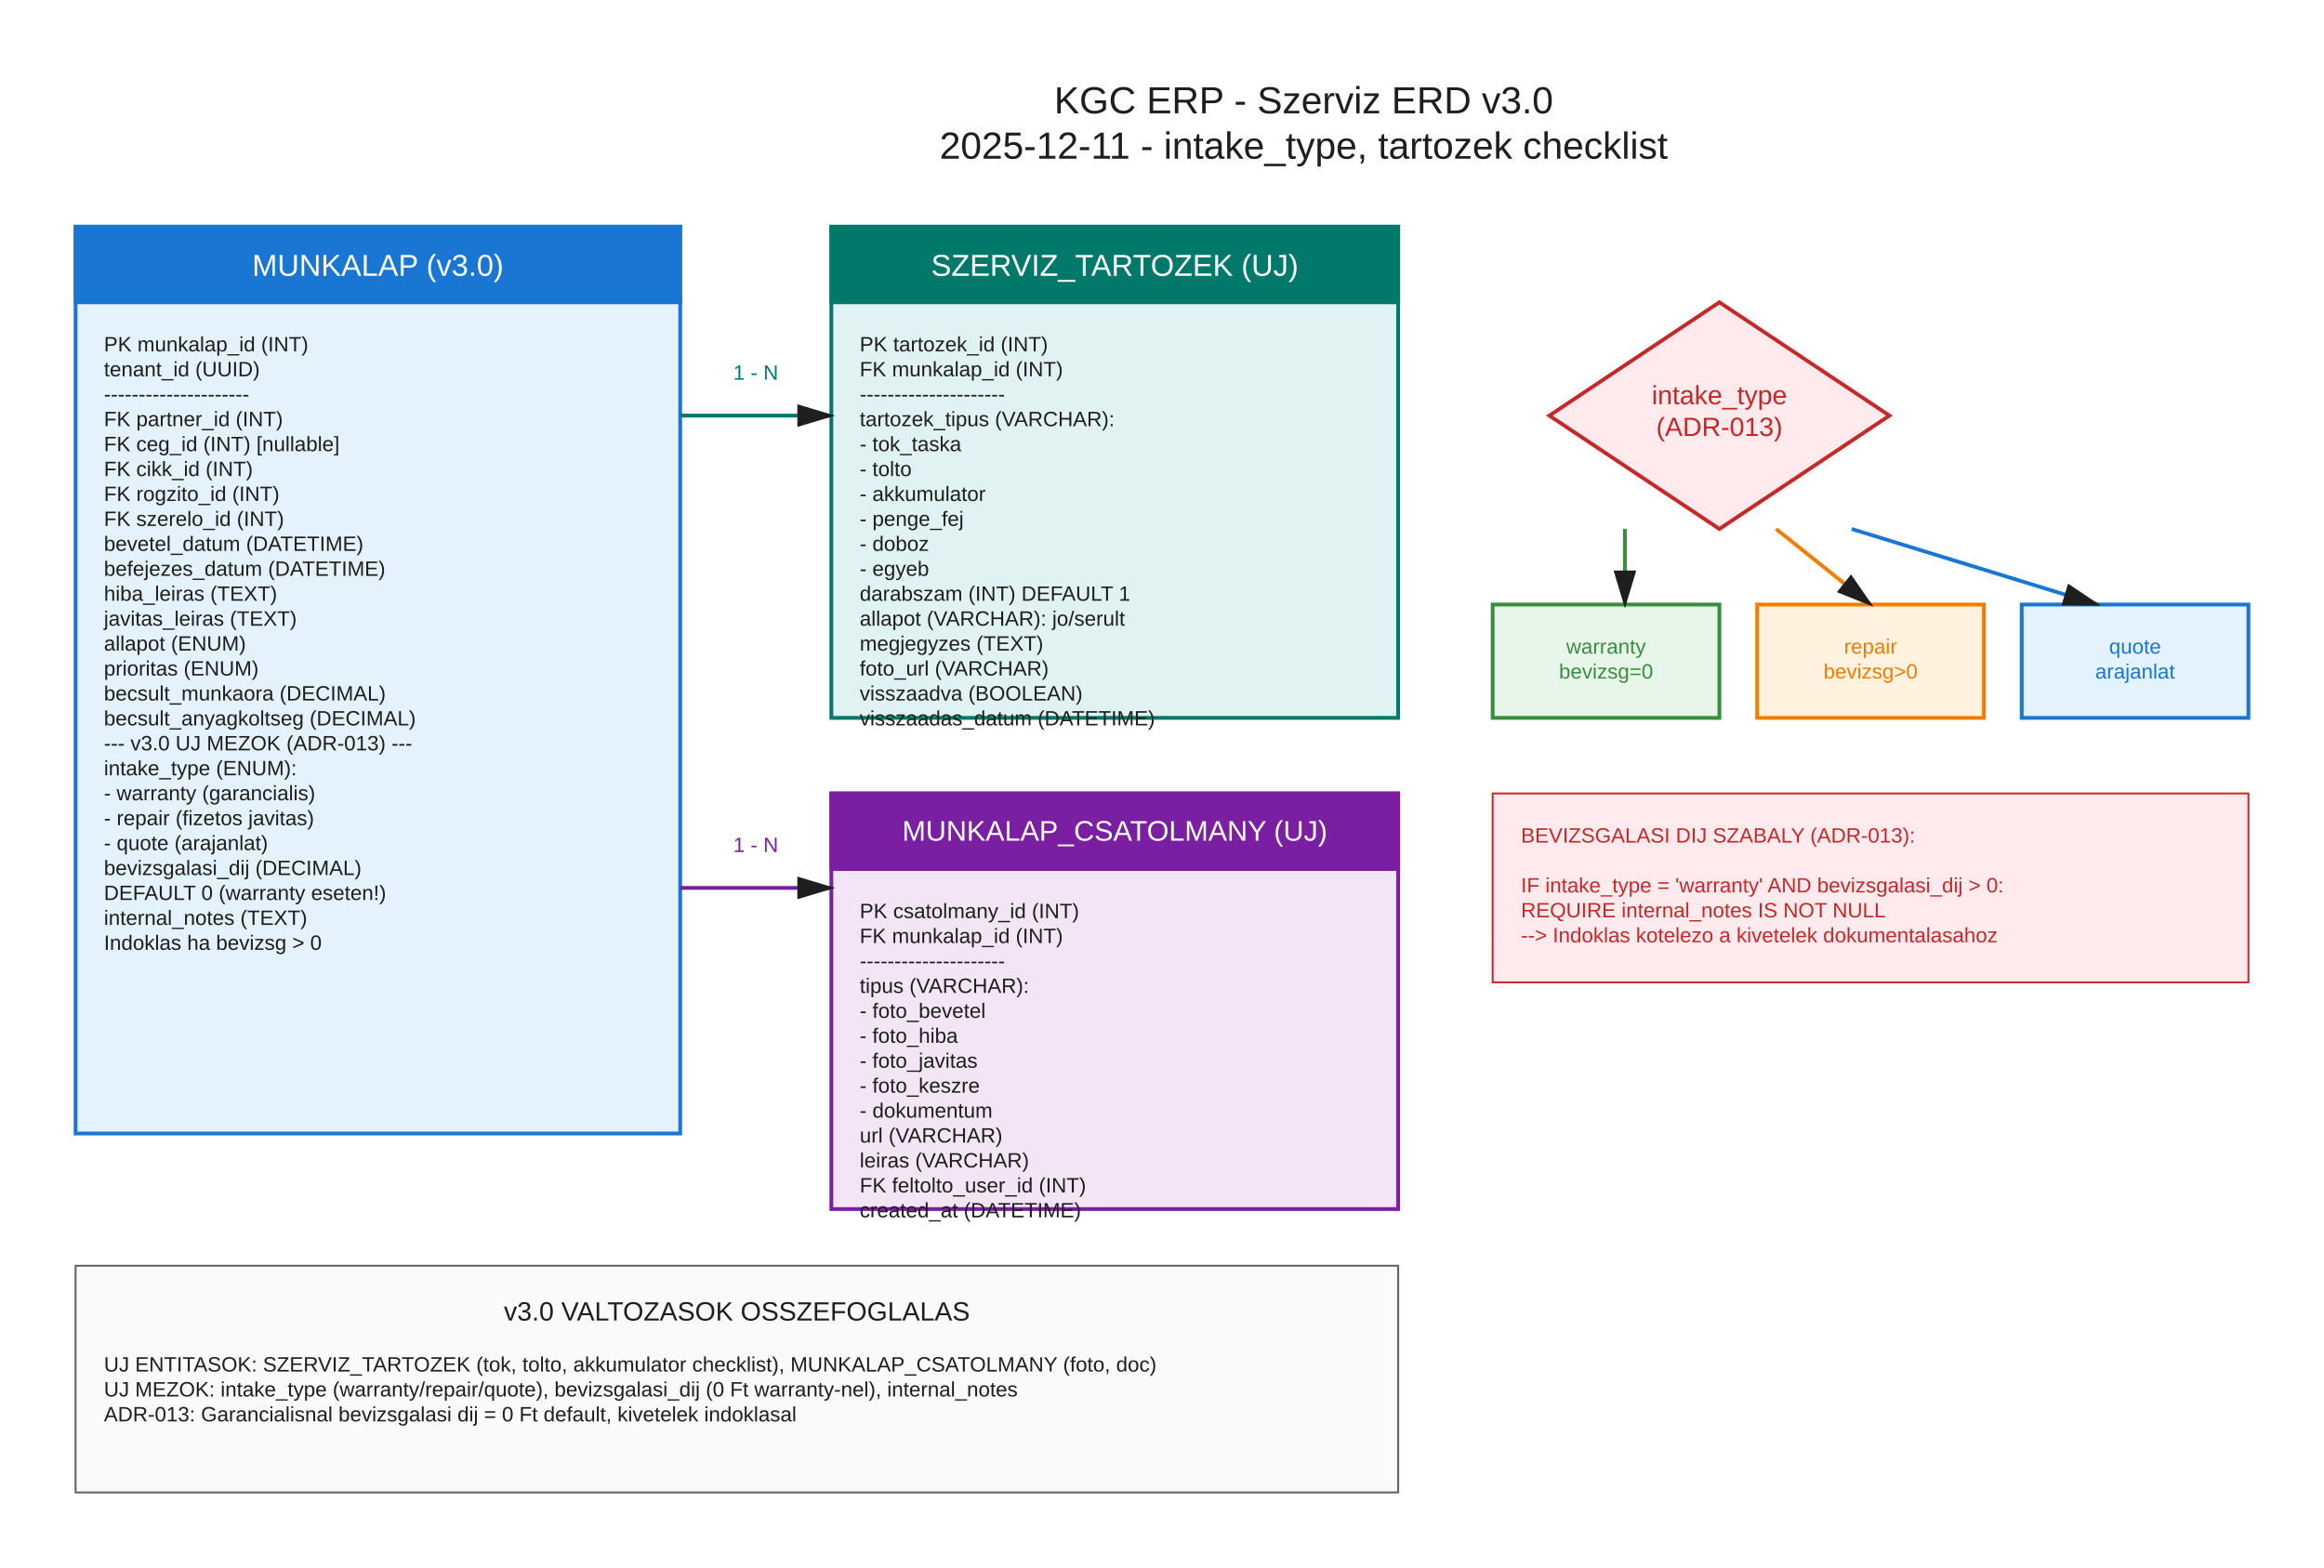
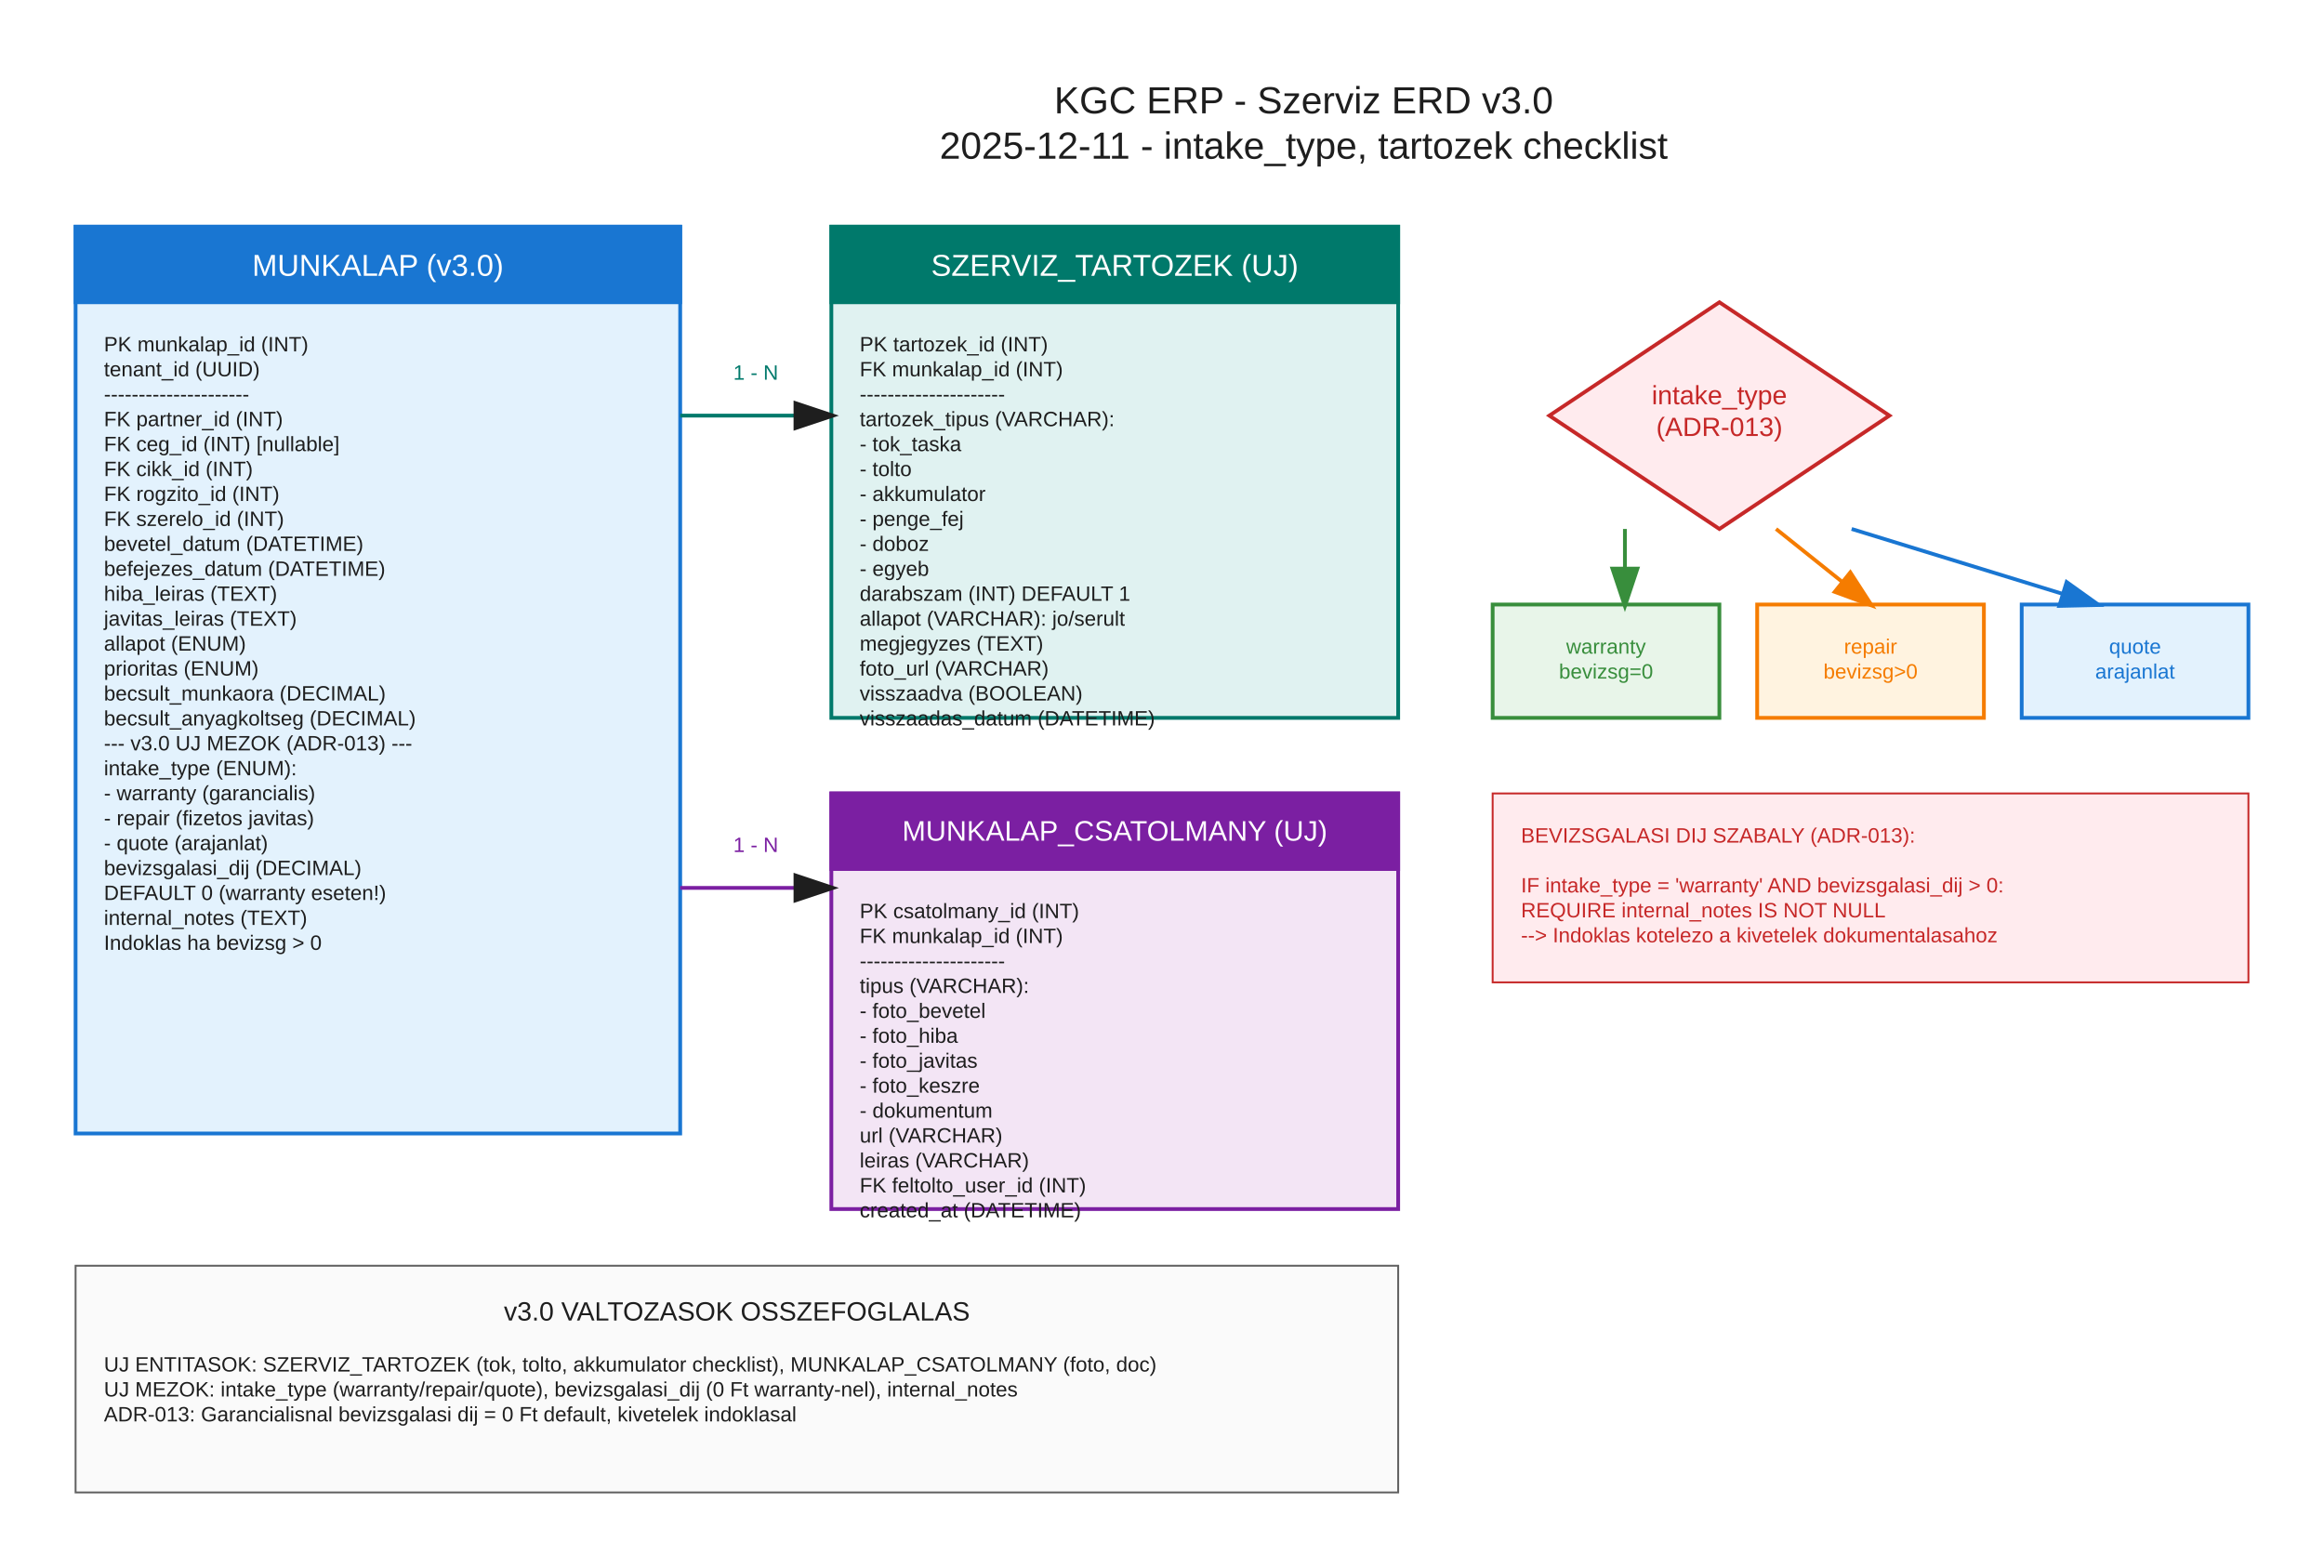
<svg xmlns="http://www.w3.org/2000/svg" viewBox="60 -20 1230 830" class="w-full h-auto">
  <defs>
    <style>.excalidraw-text { font-family: Segoe UI, Arial, sans-serif; }</style>
-     <marker id="ah" markerWidth="10" markerHeight="10" refX="9" refY="3" orient="auto">
-       <polygon points="0 0, 10 3, 0 6" fill="#1e1e1e" />
+     <marker id="ah" markerWidth="12" markerHeight="8" refX="10" refY="4" orient="auto" markerUnits="strokeWidth">
+       <polygon points="0 0, 12 4, 0 8" fill="#1e1e1e" />
+     </marker>
+     <marker id="ah-blue" markerWidth="12" markerHeight="8" refX="10" refY="4" orient="auto" markerUnits="strokeWidth">
+       <polygon points="0 0, 12 4, 0 8" fill="#1976d2" />
+     </marker>
+     <marker id="ah-green" markerWidth="12" markerHeight="8" refX="10" refY="4" orient="auto" markerUnits="strokeWidth">
+       <polygon points="0 0, 12 4, 0 8" fill="#388e3c" />
+     </marker>
+     <marker id="ah-orange" markerWidth="12" markerHeight="8" refX="10" refY="4" orient="auto" markerUnits="strokeWidth">
+       <polygon points="0 0, 12 4, 0 8" fill="#f57c00" />
    </marker>
  </defs>
  <rect x="60" y="-20" width="1230" height="830" fill="#ffffff" />
  <text x="750" y="40" font-size="20" fill="#1e1e1e" text-anchor="middle" class="excalidraw-text" opacity="1">KGC ERP - Szerviz ERD v3.0</text>
  <text x="750" y="64" font-size="20" fill="#1e1e1e" text-anchor="middle" class="excalidraw-text" opacity="1">2025-12-11 - intake_type, tartozek checklist</text>
  <rect x="100" y="100" width="320" height="480" stroke="#1976d2" fill="#e3f2fd" stroke-width="2" rx="0" opacity="1" />
  <rect x="100" y="100" width="320" height="40" stroke="#1976d2" fill="#1976d2" stroke-width="2" rx="0" opacity="1" />
  <text x="260" y="126" font-size="16" fill="#ffffff" text-anchor="middle" class="excalidraw-text" opacity="1">MUNKALAP (v3.0)</text>
  <text x="115" y="166" font-size="11" fill="#1e1e1e" text-anchor="start" class="excalidraw-text" opacity="1">PK  munkalap_id (INT)</text>
  <text x="115" y="179.2" font-size="11" fill="#1e1e1e" text-anchor="start" class="excalidraw-text" opacity="1">    tenant_id (UUID)</text>
  <text x="115" y="192.4" font-size="11" fill="#1e1e1e" text-anchor="start" class="excalidraw-text" opacity="1">---------------------</text>
  <text x="115" y="205.6" font-size="11" fill="#1e1e1e" text-anchor="start" class="excalidraw-text" opacity="1">FK  partner_id (INT)</text>
  <text x="115" y="218.8" font-size="11" fill="#1e1e1e" text-anchor="start" class="excalidraw-text" opacity="1">FK  ceg_id (INT) [nullable]</text>
  <text x="115" y="232" font-size="11" fill="#1e1e1e" text-anchor="start" class="excalidraw-text" opacity="1">FK  cikk_id (INT)</text>
  <text x="115" y="245.2" font-size="11" fill="#1e1e1e" text-anchor="start" class="excalidraw-text" opacity="1">FK  rogzito_id (INT)</text>
  <text x="115" y="258.4" font-size="11" fill="#1e1e1e" text-anchor="start" class="excalidraw-text" opacity="1">FK  szerelo_id (INT)</text>
  <text x="115" y="271.6" font-size="11" fill="#1e1e1e" text-anchor="start" class="excalidraw-text" opacity="1">    bevetel_datum (DATETIME)</text>
  <text x="115" y="284.8" font-size="11" fill="#1e1e1e" text-anchor="start" class="excalidraw-text" opacity="1">    befejezes_datum (DATETIME)</text>
  <text x="115" y="298" font-size="11" fill="#1e1e1e" text-anchor="start" class="excalidraw-text" opacity="1">    hiba_leiras (TEXT)</text>
  <text x="115" y="311.2" font-size="11" fill="#1e1e1e" text-anchor="start" class="excalidraw-text" opacity="1">    javitas_leiras (TEXT)</text>
  <text x="115" y="324.4" font-size="11" fill="#1e1e1e" text-anchor="start" class="excalidraw-text" opacity="1">    allapot (ENUM)</text>
  <text x="115" y="337.6" font-size="11" fill="#1e1e1e" text-anchor="start" class="excalidraw-text" opacity="1">    prioritas (ENUM)</text>
  <text x="115" y="350.8" font-size="11" fill="#1e1e1e" text-anchor="start" class="excalidraw-text" opacity="1">    becsult_munkaora (DECIMAL)</text>
  <text x="115" y="364" font-size="11" fill="#1e1e1e" text-anchor="start" class="excalidraw-text" opacity="1">    becsult_anyagkoltseg (DECIMAL)</text>
  <text x="115" y="377.2" font-size="11" fill="#1e1e1e" text-anchor="start" class="excalidraw-text" opacity="1">--- v3.0 UJ MEZOK (ADR-013) ---</text>
  <text x="115" y="390.4" font-size="11" fill="#1e1e1e" text-anchor="start" class="excalidraw-text" opacity="1">    intake_type (ENUM):</text>
  <text x="115" y="403.6" font-size="11" fill="#1e1e1e" text-anchor="start" class="excalidraw-text" opacity="1">      - warranty (garancialis)</text>
  <text x="115" y="416.8" font-size="11" fill="#1e1e1e" text-anchor="start" class="excalidraw-text" opacity="1">      - repair (fizetos javitas)</text>
  <text x="115" y="430" font-size="11" fill="#1e1e1e" text-anchor="start" class="excalidraw-text" opacity="1">      - quote (arajanlat)</text>
  <text x="115" y="443.2" font-size="11" fill="#1e1e1e" text-anchor="start" class="excalidraw-text" opacity="1">    bevizsgalasi_dij (DECIMAL)</text>
  <text x="115" y="456.4" font-size="11" fill="#1e1e1e" text-anchor="start" class="excalidraw-text" opacity="1">      DEFAULT 0 (warranty eseten!)</text>
  <text x="115" y="469.6" font-size="11" fill="#1e1e1e" text-anchor="start" class="excalidraw-text" opacity="1">    internal_notes (TEXT)</text>
  <text x="115" y="482.8" font-size="11" fill="#1e1e1e" text-anchor="start" class="excalidraw-text" opacity="1">      Indoklas ha bevizsg &gt; 0</text>
  <rect x="500" y="100" width="300" height="260" stroke="#00796b" fill="#e0f2f1" stroke-width="2" rx="0" opacity="1" />
  <rect x="500" y="100" width="300" height="40" stroke="#00796b" fill="#00796b" stroke-width="2" rx="0" opacity="1" />
  <text x="650" y="126" font-size="16" fill="#ffffff" text-anchor="middle" class="excalidraw-text" opacity="1">SZERVIZ_TARTOZEK (UJ)</text>
  <text x="515" y="166" font-size="11" fill="#1e1e1e" text-anchor="start" class="excalidraw-text" opacity="1">PK  tartozek_id (INT)</text>
  <text x="515" y="179.2" font-size="11" fill="#1e1e1e" text-anchor="start" class="excalidraw-text" opacity="1">FK  munkalap_id (INT)</text>
  <text x="515" y="192.4" font-size="11" fill="#1e1e1e" text-anchor="start" class="excalidraw-text" opacity="1">---------------------</text>
  <text x="515" y="205.6" font-size="11" fill="#1e1e1e" text-anchor="start" class="excalidraw-text" opacity="1">    tartozek_tipus (VARCHAR):</text>
  <text x="515" y="218.8" font-size="11" fill="#1e1e1e" text-anchor="start" class="excalidraw-text" opacity="1">      - tok_taska</text>
  <text x="515" y="232" font-size="11" fill="#1e1e1e" text-anchor="start" class="excalidraw-text" opacity="1">      - tolto</text>
  <text x="515" y="245.2" font-size="11" fill="#1e1e1e" text-anchor="start" class="excalidraw-text" opacity="1">      - akkumulator</text>
  <text x="515" y="258.4" font-size="11" fill="#1e1e1e" text-anchor="start" class="excalidraw-text" opacity="1">      - penge_fej</text>
  <text x="515" y="271.6" font-size="11" fill="#1e1e1e" text-anchor="start" class="excalidraw-text" opacity="1">      - doboz</text>
  <text x="515" y="284.8" font-size="11" fill="#1e1e1e" text-anchor="start" class="excalidraw-text" opacity="1">      - egyeb</text>
  <text x="515" y="298" font-size="11" fill="#1e1e1e" text-anchor="start" class="excalidraw-text" opacity="1">    darabszam (INT) DEFAULT 1</text>
  <text x="515" y="311.2" font-size="11" fill="#1e1e1e" text-anchor="start" class="excalidraw-text" opacity="1">    allapot (VARCHAR): jo/serult</text>
  <text x="515" y="324.4" font-size="11" fill="#1e1e1e" text-anchor="start" class="excalidraw-text" opacity="1">    megjegyzes (TEXT)</text>
  <text x="515" y="337.6" font-size="11" fill="#1e1e1e" text-anchor="start" class="excalidraw-text" opacity="1">    foto_url (VARCHAR)</text>
  <text x="515" y="350.8" font-size="11" fill="#1e1e1e" text-anchor="start" class="excalidraw-text" opacity="1">    visszaadva (BOOLEAN)</text>
  <text x="515" y="364" font-size="11" fill="#1e1e1e" text-anchor="start" class="excalidraw-text" opacity="1">    visszaadas_datum (DATETIME)</text>
  <rect x="500" y="400" width="300" height="220" stroke="#7b1fa2" fill="#f3e5f5" stroke-width="2" rx="0" opacity="1" />
  <rect x="500" y="400" width="300" height="40" stroke="#7b1fa2" fill="#7b1fa2" stroke-width="2" rx="0" opacity="1" />
  <text x="650" y="425" font-size="15" fill="#ffffff" text-anchor="middle" class="excalidraw-text" opacity="1">MUNKALAP_CSATOLMANY (UJ)</text>
  <text x="515" y="466" font-size="11" fill="#1e1e1e" text-anchor="start" class="excalidraw-text" opacity="1">PK  csatolmany_id (INT)</text>
  <text x="515" y="479.2" font-size="11" fill="#1e1e1e" text-anchor="start" class="excalidraw-text" opacity="1">FK  munkalap_id (INT)</text>
  <text x="515" y="492.4" font-size="11" fill="#1e1e1e" text-anchor="start" class="excalidraw-text" opacity="1">---------------------</text>
  <text x="515" y="505.6" font-size="11" fill="#1e1e1e" text-anchor="start" class="excalidraw-text" opacity="1">    tipus (VARCHAR):</text>
  <text x="515" y="518.8" font-size="11" fill="#1e1e1e" text-anchor="start" class="excalidraw-text" opacity="1">      - foto_bevetel</text>
  <text x="515" y="532" font-size="11" fill="#1e1e1e" text-anchor="start" class="excalidraw-text" opacity="1">      - foto_hiba</text>
  <text x="515" y="545.2" font-size="11" fill="#1e1e1e" text-anchor="start" class="excalidraw-text" opacity="1">      - foto_javitas</text>
  <text x="515" y="558.4" font-size="11" fill="#1e1e1e" text-anchor="start" class="excalidraw-text" opacity="1">      - foto_keszre</text>
  <text x="515" y="571.6" font-size="11" fill="#1e1e1e" text-anchor="start" class="excalidraw-text" opacity="1">      - dokumentum</text>
  <text x="515" y="584.8" font-size="11" fill="#1e1e1e" text-anchor="start" class="excalidraw-text" opacity="1">    url (VARCHAR)</text>
  <text x="515" y="598" font-size="11" fill="#1e1e1e" text-anchor="start" class="excalidraw-text" opacity="1">    leiras (VARCHAR)</text>
  <text x="515" y="611.2" font-size="11" fill="#1e1e1e" text-anchor="start" class="excalidraw-text" opacity="1">FK  feltolto_user_id (INT)</text>
  <text x="515" y="624.4" font-size="11" fill="#1e1e1e" text-anchor="start" class="excalidraw-text" opacity="1">    created_at (DATETIME)</text>
  <path d="M 420 200 L 500 200" stroke="#00796b" fill="none" stroke-width="2" marker-end="url(#ah)" opacity="1" />
  <text x="460" y="181" font-size="11" fill="#00796b" text-anchor="middle" class="excalidraw-text" opacity="1">1 - N</text>
  <path d="M 420 450 L 500 450" stroke="#7b1fa2" fill="none" stroke-width="2" marker-end="url(#ah)" opacity="1" />
  <text x="460" y="431" font-size="11" fill="#7b1fa2" text-anchor="middle" class="excalidraw-text" opacity="1">1 - N</text>
  <polygon points="970,140 1060,200 970,260 880,200" stroke="#c62828" fill="#ffebee" stroke-width="2" opacity="1" />
  <text x="970" y="194" font-size="14" fill="#c62828" text-anchor="middle" class="excalidraw-text" opacity="1">intake_type</text>
  <text x="970" y="210.8" font-size="14" fill="#c62828" text-anchor="middle" class="excalidraw-text" opacity="1">(ADR-013)</text>
  <rect x="850" y="300" width="120" height="60" stroke="#388e3c" fill="#e8f5e9" stroke-width="2" rx="0" opacity="1" />
  <text x="910" y="326" font-size="11" fill="#388e3c" text-anchor="middle" class="excalidraw-text" opacity="1">warranty</text>
  <text x="910" y="339.2" font-size="11" fill="#388e3c" text-anchor="middle" class="excalidraw-text" opacity="1">bevizsg=0</text>
  <rect x="990" y="300" width="120" height="60" stroke="#f57c00" fill="#fff3e0" stroke-width="2" rx="0" opacity="1" />
  <text x="1050" y="326" font-size="11" fill="#f57c00" text-anchor="middle" class="excalidraw-text" opacity="1">repair</text>
  <text x="1050" y="339.2" font-size="11" fill="#f57c00" text-anchor="middle" class="excalidraw-text" opacity="1">bevizsg&gt;0</text>
  <rect x="1130" y="300" width="120" height="60" stroke="#1976d2" fill="#e3f2fd" stroke-width="2" rx="0" opacity="1" />
  <text x="1190" y="326" font-size="11" fill="#1976d2" text-anchor="middle" class="excalidraw-text" opacity="1">quote</text>
  <text x="1190" y="339.2" font-size="11" fill="#1976d2" text-anchor="middle" class="excalidraw-text" opacity="1">arajanlat</text>
-   <path d="M 920 260 L 920 300" stroke="#388e3c" fill="none" stroke-width="2" marker-end="url(#ah)" opacity="1" />
-   <path d="M 1000 260 L 1050 300" stroke="#f57c00" fill="none" stroke-width="2" marker-end="url(#ah)" opacity="1" />
-   <path d="M 1040 260 L 1170 300" stroke="#1976d2" fill="none" stroke-width="2" marker-end="url(#ah)" opacity="1" />
+   <path d="M 920 260 L 920 300" stroke="#388e3c" fill="none" stroke-width="2" marker-end="url(#ah-green)" opacity="1" />
+   <path d="M 1000 260 L 1050 300" stroke="#f57c00" fill="none" stroke-width="2" marker-end="url(#ah-orange)" opacity="1" />
+   <path d="M 1040 260 L 1170 300" stroke="#1976d2" fill="none" stroke-width="2" marker-end="url(#ah-blue)" opacity="1" />
  <rect x="850" y="400" width="400" height="100" stroke="#c62828" fill="#ffebee" stroke-width="1" rx="0" opacity="1" />
  <text x="865" y="426" font-size="11" fill="#c62828" text-anchor="start" class="excalidraw-text" opacity="1">BEVIZSGALASI DIJ SZABALY (ADR-013):</text>
  <text x="865" y="439.2" font-size="11" fill="#c62828" text-anchor="start" class="excalidraw-text" opacity="1" />
  <text x="865" y="452.4" font-size="11" fill="#c62828" text-anchor="start" class="excalidraw-text" opacity="1">IF intake_type = 'warranty' AND bevizsgalasi_dij &gt; 0:</text>
  <text x="865" y="465.6" font-size="11" fill="#c62828" text-anchor="start" class="excalidraw-text" opacity="1">   REQUIRE internal_notes IS NOT NULL</text>
  <text x="865" y="478.8" font-size="11" fill="#c62828" text-anchor="start" class="excalidraw-text" opacity="1">   --&gt; Indoklas kotelezo a kivetelek dokumentalasahoz</text>
  <rect x="100" y="650" width="700" height="120" stroke="#616161" fill="#fafafa" stroke-width="1" rx="0" opacity="1" />
  <text x="450" y="679" font-size="14" fill="#1e1e1e" text-anchor="middle" class="excalidraw-text" opacity="1">v3.0 VALTOZASOK OSSZEFOGLALAS</text>
  <text x="115" y="706" font-size="11" fill="#1e1e1e" text-anchor="start" class="excalidraw-text" opacity="1">UJ ENTITASOK: SZERVIZ_TARTOZEK (tok, tolto, akkumulator checklist), MUNKALAP_CSATOLMANY (foto, doc)</text>
  <text x="115" y="719.2" font-size="11" fill="#1e1e1e" text-anchor="start" class="excalidraw-text" opacity="1">UJ MEZOK: intake_type (warranty/repair/quote), bevizsgalasi_dij (0 Ft warranty-nel), internal_notes</text>
  <text x="115" y="732.4" font-size="11" fill="#1e1e1e" text-anchor="start" class="excalidraw-text" opacity="1">ADR-013: Garancialisnal bevizsgalasi dij = 0 Ft default, kivetelek indoklasal</text>
</svg>
